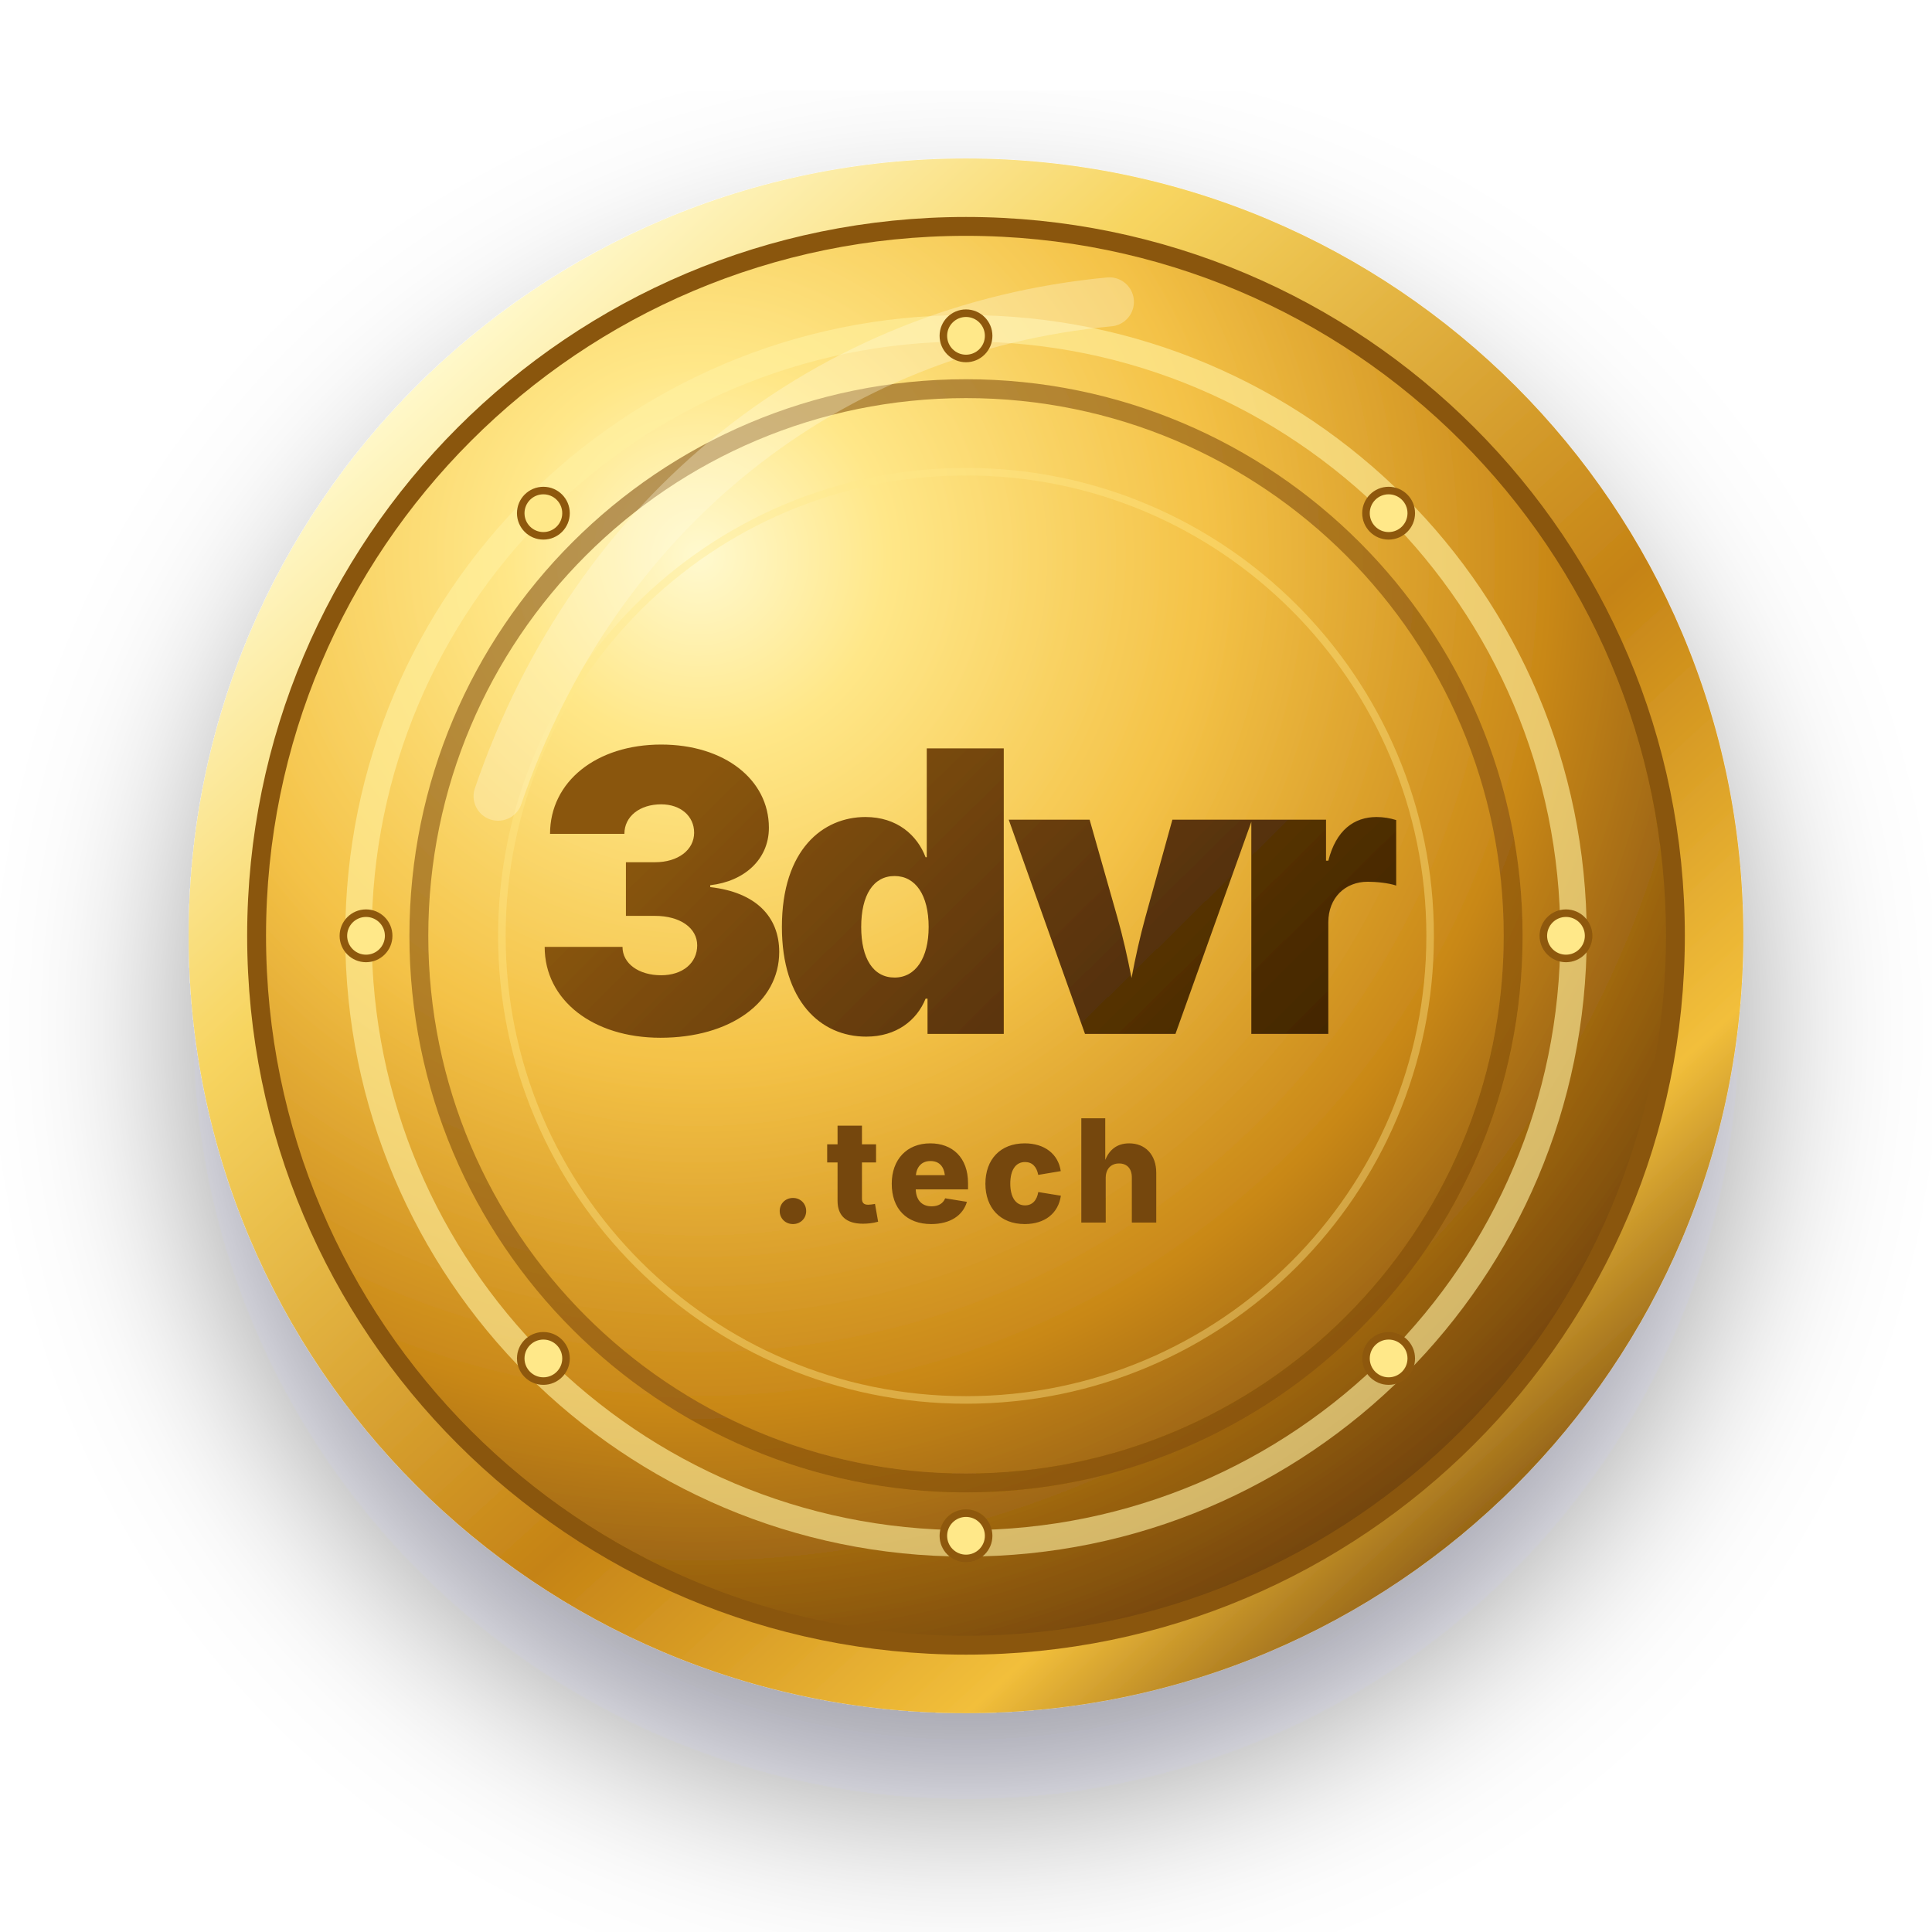
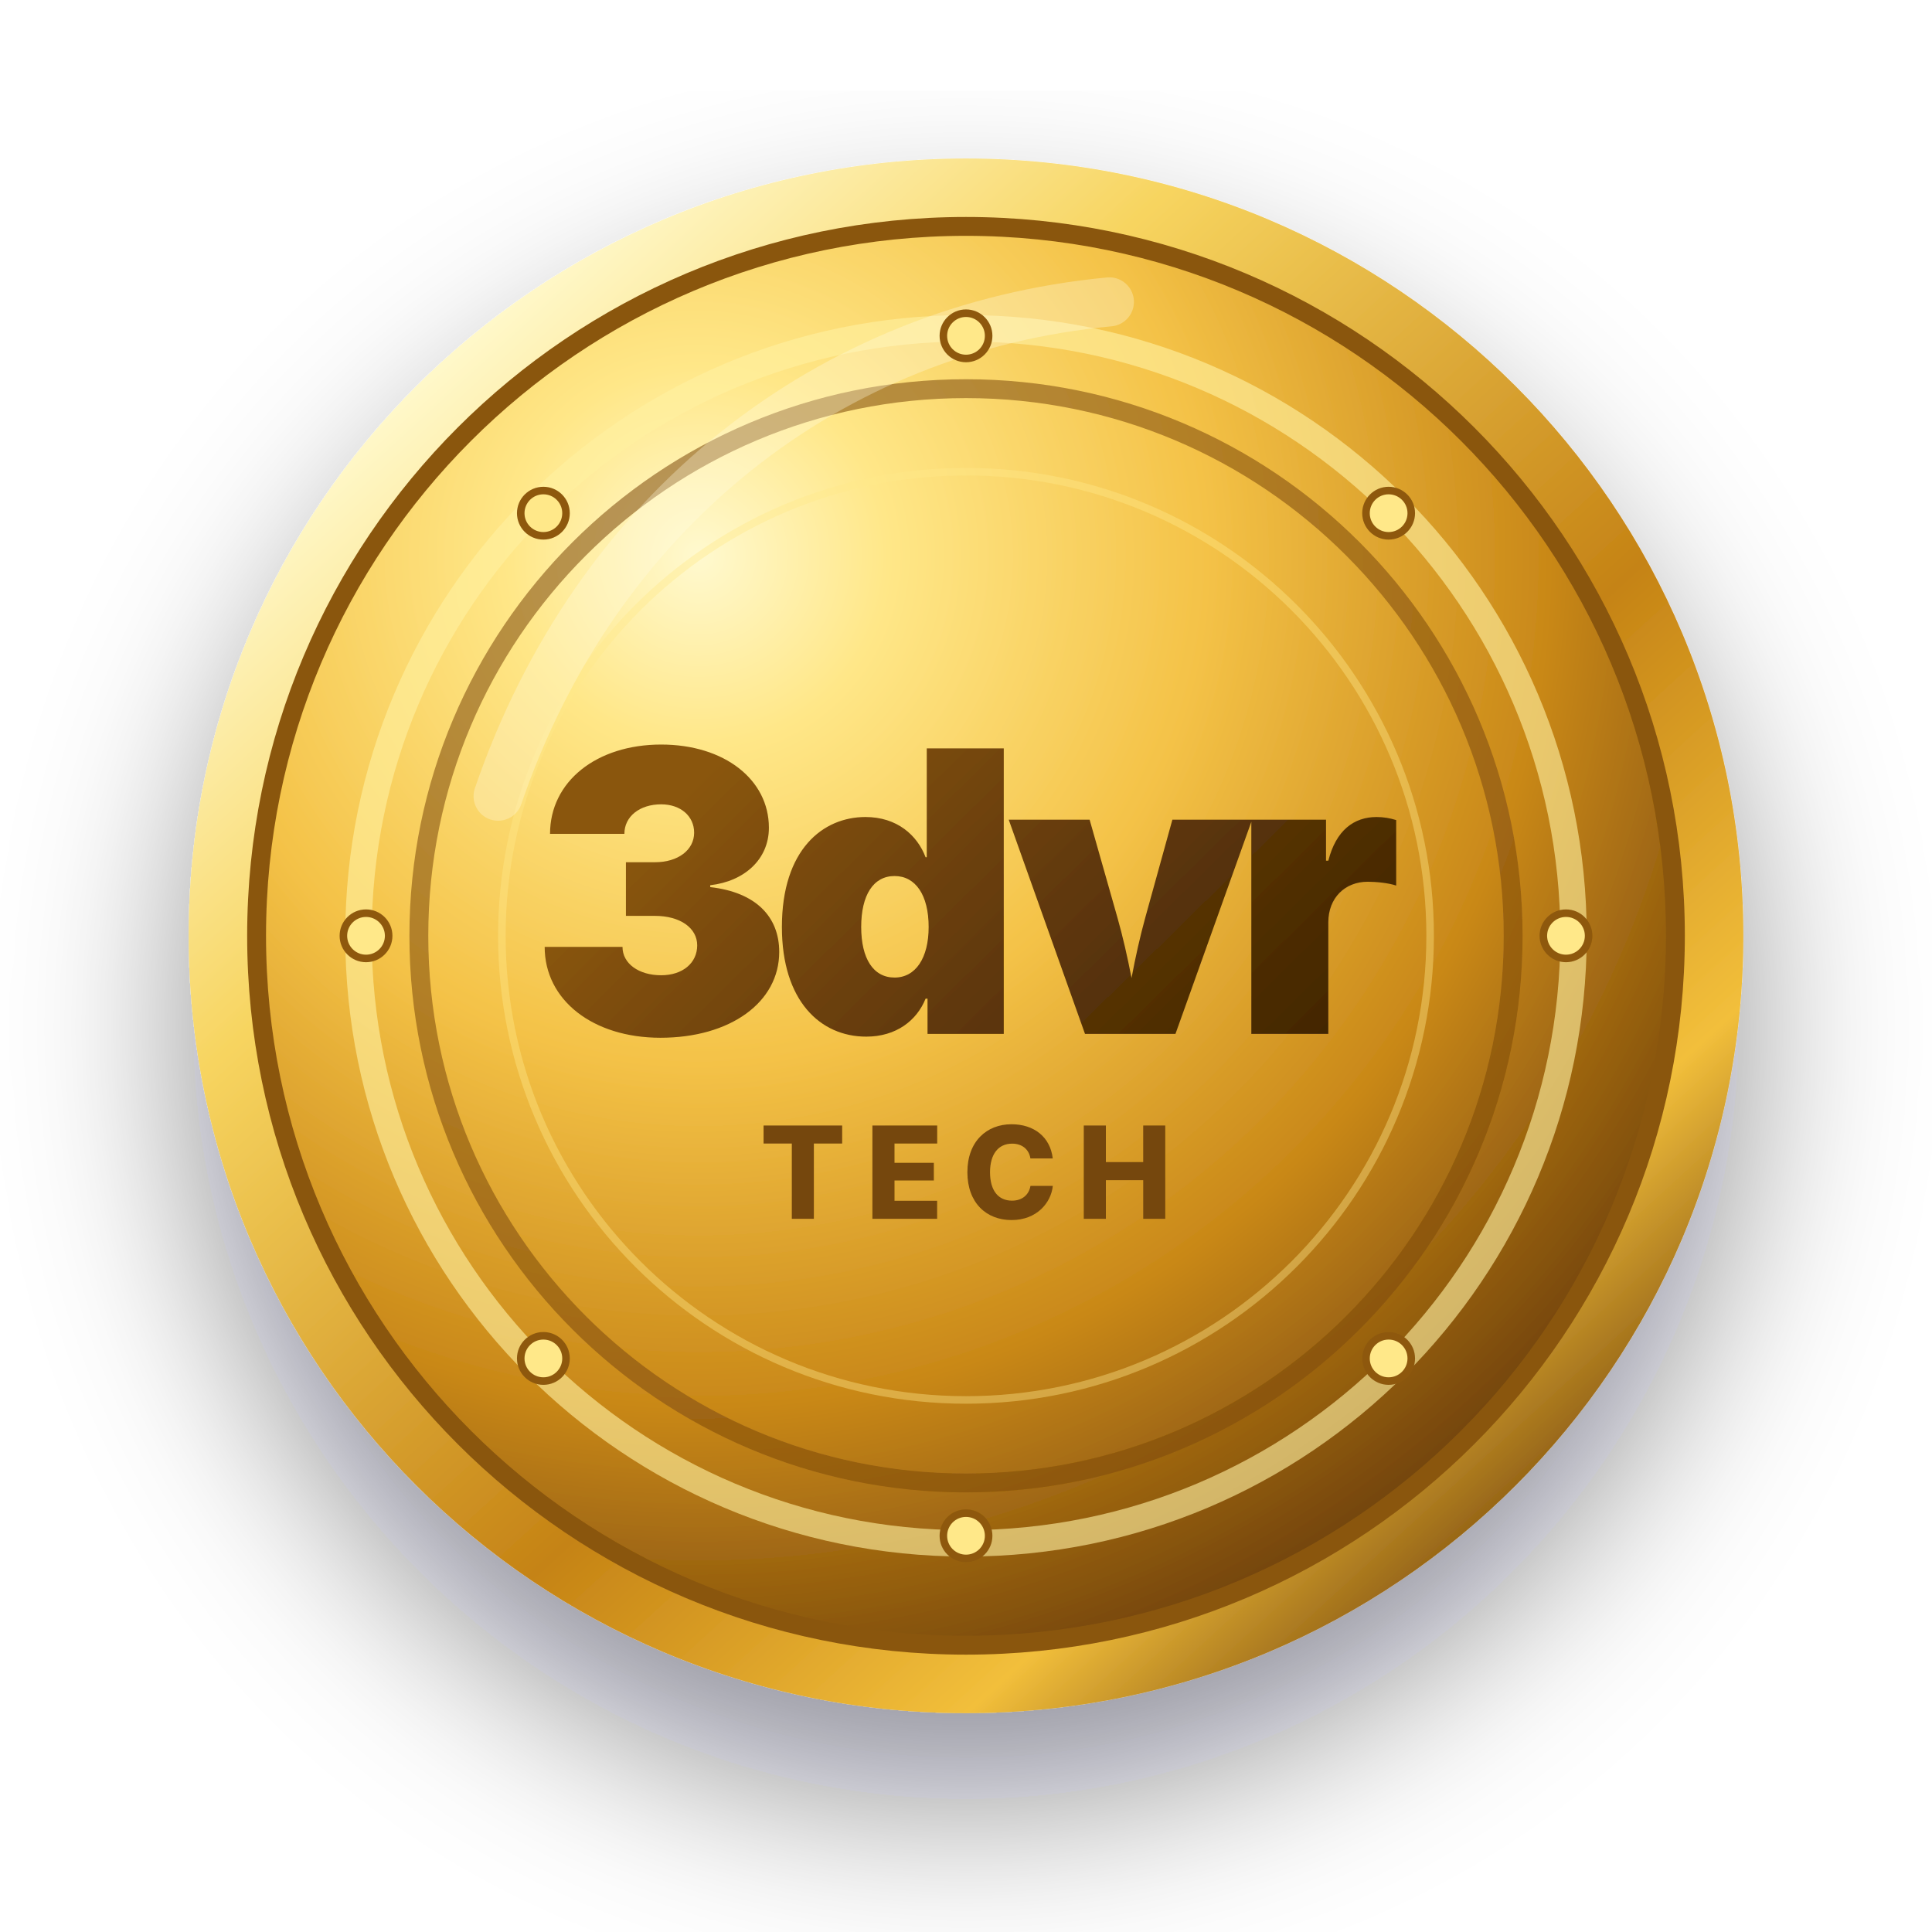
<svg xmlns="http://www.w3.org/2000/svg" viewBox="0 0 512 512" role="img" aria-labelledby="title desc">
  <defs>
-     <radialGradient id="coin-face" cx="31%" cy="23%" r="84%">
+     <radialGradient id="face" cx="31%" cy="23%" r="84%">
      <stop offset="0" stop-color="#fff9cf" />
      <stop offset="0.16" stop-color="#ffe788" />
      <stop offset="0.43" stop-color="#f4c247" />
      <stop offset="0.72" stop-color="#c98818" />
      <stop offset="1" stop-color="#70420a" />
    </radialGradient>
-     <linearGradient id="coin-rim" x1="116" y1="98" x2="410" y2="420" gradientUnits="userSpaceOnUse">
+     <linearGradient id="rim" x1="116" y1="98" x2="410" y2="420" gradientUnits="userSpaceOnUse">
      <stop offset="0" stop-color="#fff8c9" />
      <stop offset="0.22" stop-color="#f7d45f" />
      <stop offset="0.58" stop-color="#c58315" />
      <stop offset="0.82" stop-color="#f2bf3b" />
      <stop offset="1" stop-color="#6e3e08" />
    </linearGradient>
    <linearGradient id="letter" x1="196" y1="196" x2="320" y2="322" gradientUnits="userSpaceOnUse">
      <stop offset="0" stop-color="#8a560f" />
      <stop offset="0.55" stop-color="#5d3607" />
      <stop offset="1" stop-color="#3e2405" />
    </linearGradient>
-     <filter id="depth" x="-24%" y="-24%" width="148%" height="154%">
-       <feDropShadow dx="0" dy="24" stdDeviation="24" flood-color="#020617" flood-opacity="0.38" />
+     <filter id="shadow" x="-24%" y="-24%" width="148%" height="154%">
+       <feDropShadow dx="0" dy="24" stdDeviation="24" flood-color="#020617" flood-opacity="0.42" />
    </filter>
  </defs>
-   <g filter="url(#depth)">
-     <circle cx="256" cy="248" r="206" fill="url(#coin-rim)" />
-     <circle cx="256" cy="248" r="188" fill="url(#coin-face)" stroke="#8a560f" stroke-width="5" />
+   <g filter="url(#shadow)">
+     <circle cx="256" cy="248" r="206" fill="url(#rim)" />
+     <circle cx="256" cy="248" r="188" fill="url(#face)" stroke="#8a560f" stroke-width="5" />
    <circle cx="256" cy="248" r="161" fill="none" stroke="#fff0a0" stroke-width="7" opacity="0.62" />
    <circle cx="256" cy="248" r="145" fill="none" stroke="#7f4b0c" stroke-width="5" opacity="0.56" />
    <circle cx="256" cy="248" r="123" fill="none" stroke="#ffe989" stroke-width="2" opacity="0.4" />
    <path d="M132 211c26-76 88-124 162-131" fill="none" stroke="#fffbe4" stroke-width="13" stroke-linecap="round" opacity="0.32" />
    <g fill="#ffe889" stroke="#8e590f" stroke-width="2">
      <circle cx="256" cy="89" r="6" />
      <circle cx="368" cy="136" r="6" />
      <circle cx="415" cy="248" r="6" />
      <circle cx="368" cy="360" r="6" />
      <circle cx="256" cy="407" r="6" />
      <circle cx="144" cy="360" r="6" />
      <circle cx="97" cy="248" r="6" />
      <circle cx="144" cy="136" r="6" />
    </g>
    <text x="256" y="274" text-anchor="middle" font-family="Poppins, Inter, Arial, sans-serif" font-size="104" font-weight="900" fill="url(#letter)" letter-spacing="-6">3dvr</text>
-     <text x="256" y="324" text-anchor="middle" font-family="Poppins, Inter, Arial, sans-serif" font-size="38" font-weight="800" fill="#75470d" letter-spacing="2">.tech</text>
+     <text x="256" y="323" text-anchor="middle" font-family="Poppins, Inter, Arial, sans-serif" font-size="34" font-weight="800" fill="#75470d" letter-spacing="5">TECH</text>
  </g>
</svg>
